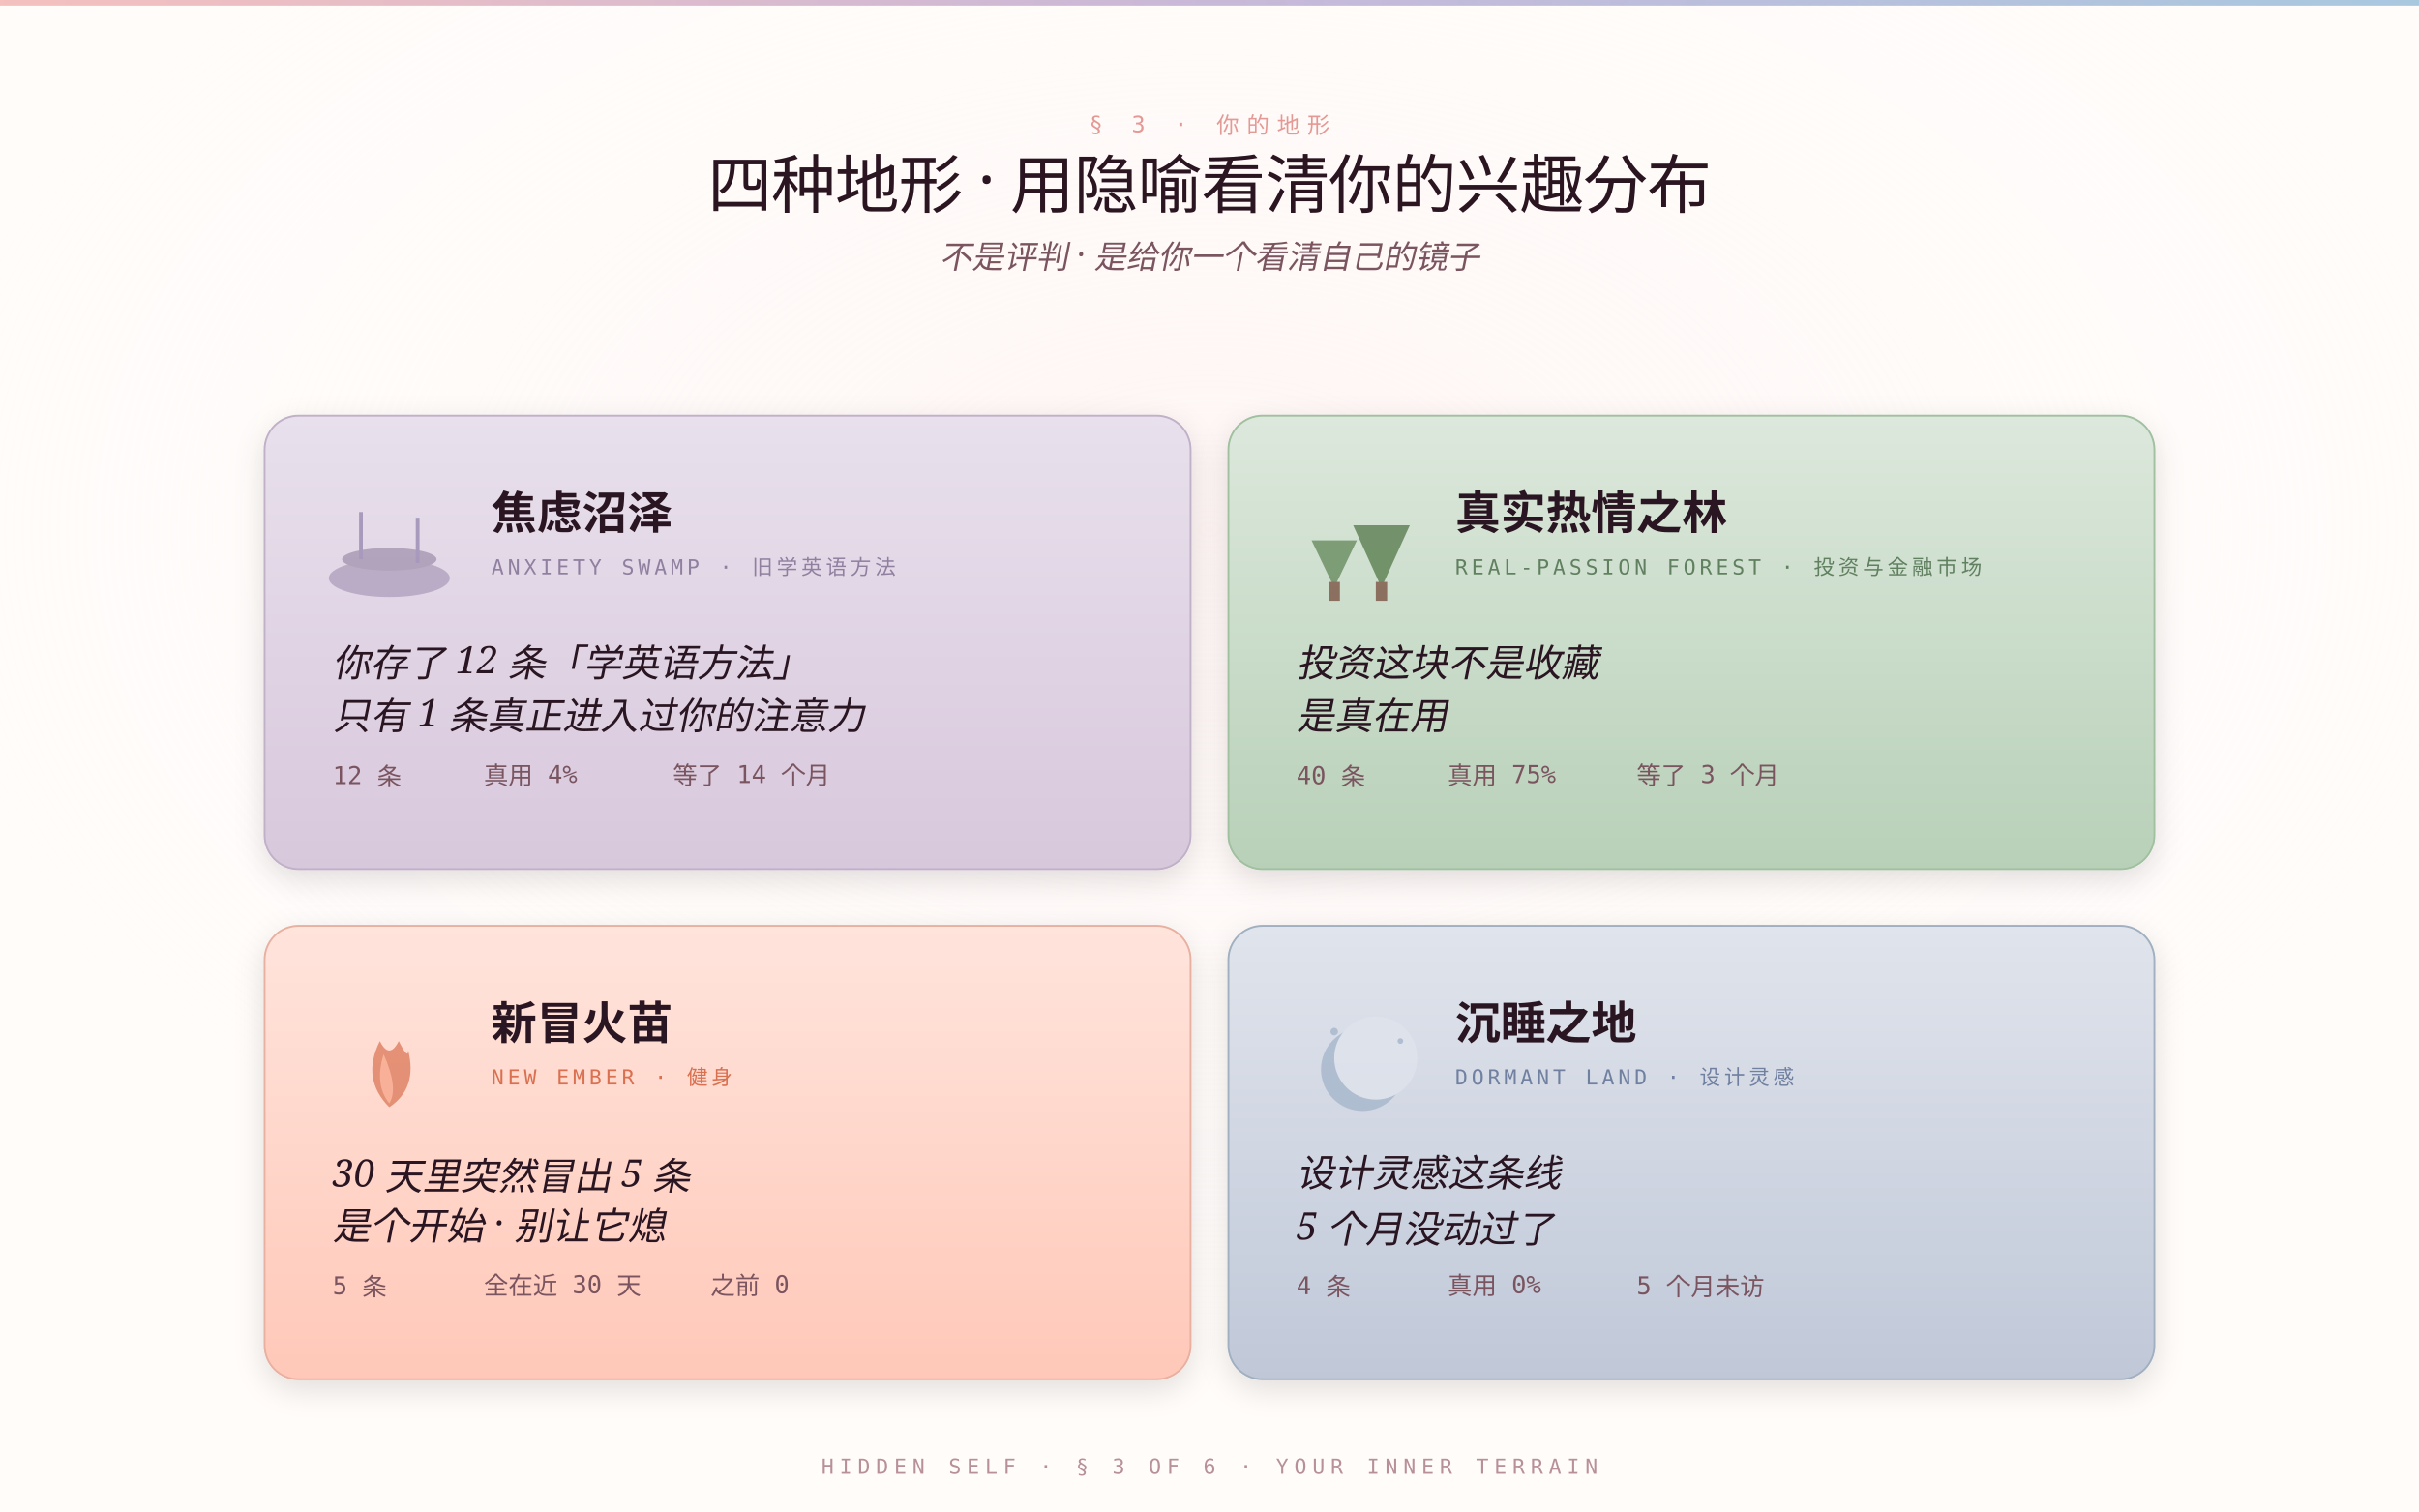
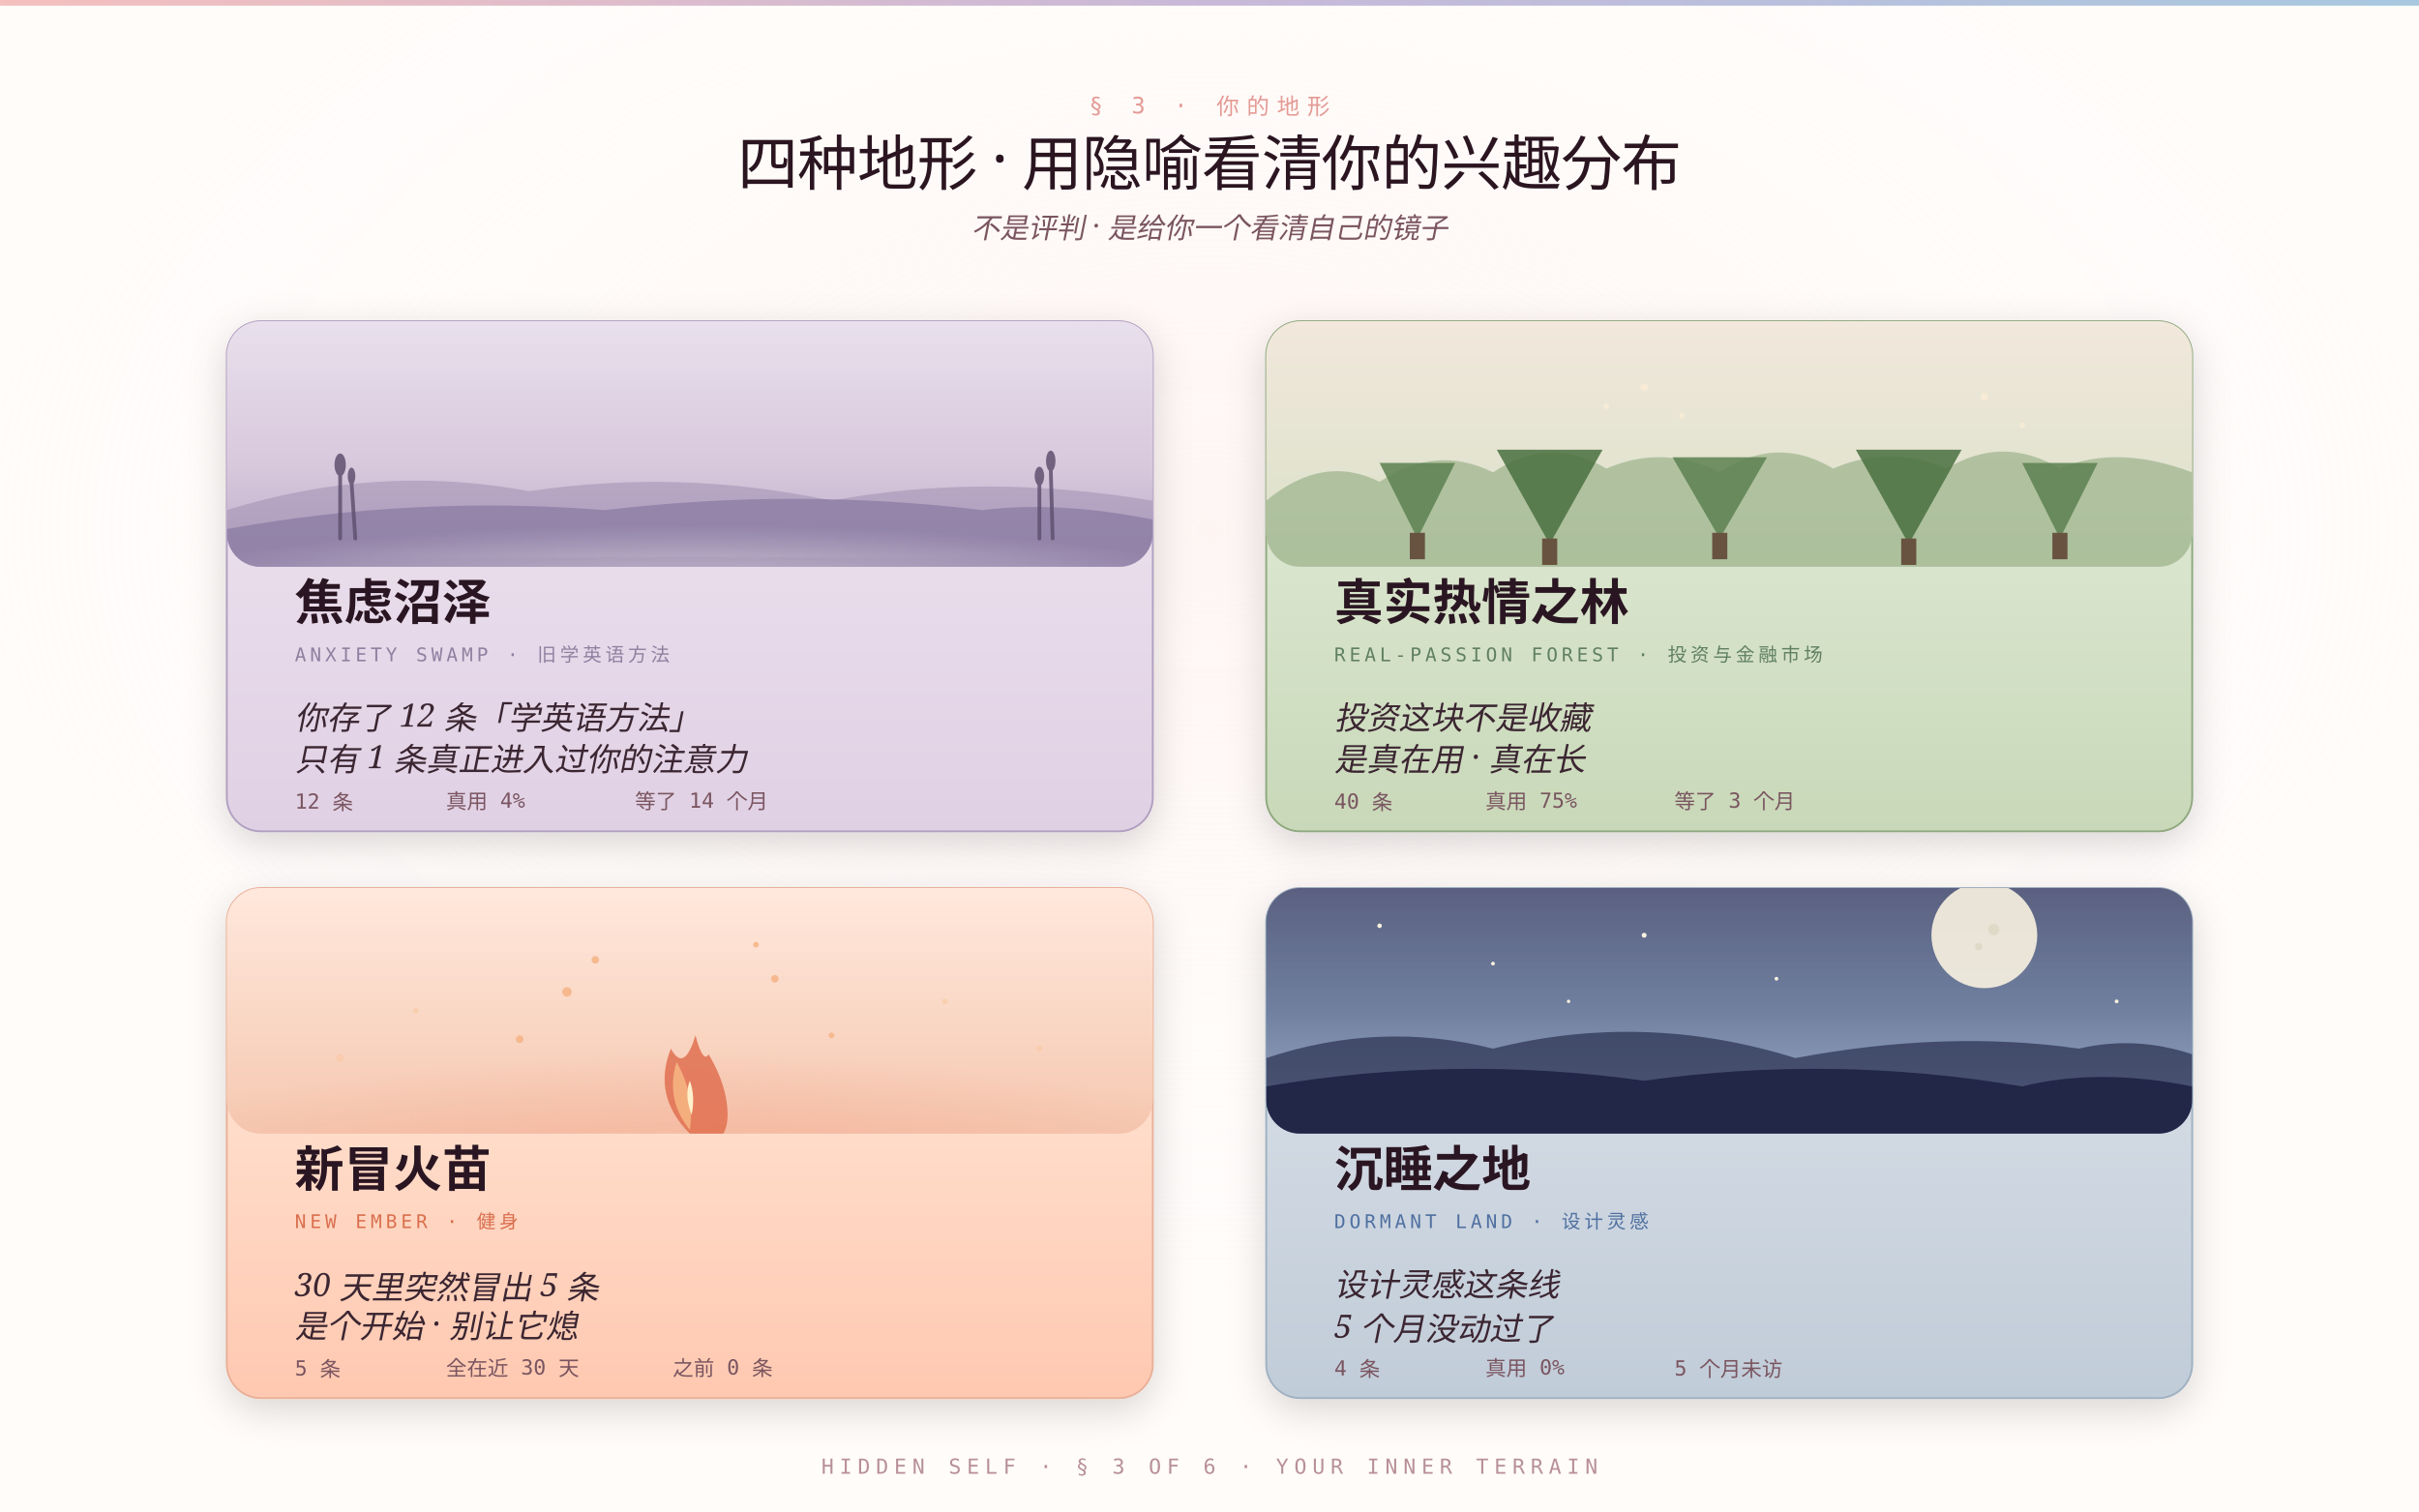
<svg xmlns="http://www.w3.org/2000/svg" viewBox="0 0 1280 800" width="1280" height="800">
  <defs>
    <linearGradient id="grad" x1="0" y1="0" x2="1" y2="0">
      <stop offset="0%" stop-color="#F5C0BE" />
      <stop offset="50%" stop-color="#C8B8D8" />
      <stop offset="100%" stop-color="#A8C8E0" />
    </linearGradient>
    <radialGradient id="bgGlow" cx="50%" cy="35%" r="55%">
      <stop offset="0%" stop-color="#FDF0EF" stop-opacity="0.6" />
      <stop offset="100%" stop-color="#FFFCFA" stop-opacity="0" />
    </radialGradient>
-     <linearGradient id="swampGrad" x1="0" y1="0" x2="0" y2="1">
+     <linearGradient id="swampSky" x1="0" y1="0" x2="0" y2="1">
      <stop offset="0%" stop-color="#E8E0EC" />
-       <stop offset="100%" stop-color="#D8C8DC" />
-     </linearGradient>
-     <linearGradient id="forestGrad" x1="0" y1="0" x2="0" y2="1">
-       <stop offset="0%" stop-color="#DCE8DC" />
-       <stop offset="100%" stop-color="#B8D0B8" />
-     </linearGradient>
-     <linearGradient id="emberGrad" x1="0" y1="0" x2="0" y2="1">
-       <stop offset="0%" stop-color="#FFE4DC" />
-       <stop offset="100%" stop-color="#FFC8B8" />
-     </linearGradient>
-     <linearGradient id="sleepGrad" x1="0" y1="0" x2="0" y2="1">
+       <stop offset="60%" stop-color="#D8C8DC" />
+       <stop offset="100%" stop-color="#B8A8C8" />
+     </linearGradient>
+     <radialGradient id="swampMist" cx="50%" cy="80%" r="50%">
+       <stop offset="0%" stop-color="#FFFFFF" stop-opacity="0.5" />
+       <stop offset="100%" stop-color="#FFFFFF" stop-opacity="0" />
+     </radialGradient>
+     <linearGradient id="swampBg" x1="0" y1="0" x2="0" y2="1">
+       <stop offset="0%" stop-color="#F0E8F2" />
+       <stop offset="100%" stop-color="#E0D0E4" />
+     </linearGradient>
+     <linearGradient id="forestSky" x1="0" y1="0" x2="0" y2="1">
+       <stop offset="0%" stop-color="#F2E8DC" />
+       <stop offset="100%" stop-color="#D8E0C8" />
+     </linearGradient>
+     <linearGradient id="forestBg" x1="0" y1="0" x2="0" y2="1">
+       <stop offset="0%" stop-color="#E8F0E0" />
+       <stop offset="100%" stop-color="#C8D8B8" />
+     </linearGradient>
+     <radialGradient id="emberGlow" cx="50%" cy="80%" r="60%">
+       <stop offset="0%" stop-color="#FFD0A8" stop-opacity="0.9" />
+       <stop offset="60%" stop-color="#F5B098" stop-opacity="0.5" />
+       <stop offset="100%" stop-color="#F5B098" stop-opacity="0" />
+     </radialGradient>
+     <linearGradient id="emberSky" x1="0" y1="0" x2="0" y2="1">
+       <stop offset="0%" stop-color="#FFE8DC" />
+       <stop offset="100%" stop-color="#F5C8B0" />
+     </linearGradient>
+     <linearGradient id="emberBg" x1="0" y1="0" x2="0" y2="1">
+       <stop offset="0%" stop-color="#FFEEE0" />
+       <stop offset="100%" stop-color="#FFC8B0" />
+     </linearGradient>
+     <linearGradient id="sleepSky" x1="0" y1="0" x2="0" y2="1">
+       <stop offset="0%" stop-color="#5A6080" />
+       <stop offset="50%" stop-color="#7080A0" />
+       <stop offset="100%" stop-color="#A0B0C8" />
+     </linearGradient>
+     <linearGradient id="sleepBg" x1="0" y1="0" x2="0" y2="1">
      <stop offset="0%" stop-color="#E0E4EC" />
-       <stop offset="100%" stop-color="#C0C8D8" />
+       <stop offset="100%" stop-color="#C0CCD8" />
    </linearGradient>
    <filter id="softShadow">
-       <feGaussianBlur in="SourceAlpha" stdDeviation="8" />
-       <feOffset dx="0" dy="5" />
+       <feGaussianBlur in="SourceAlpha" stdDeviation="10" />
+       <feOffset dx="0" dy="6" />
      <feComponentTransfer>
-         <feFuncA type="linear" slope="0.12" />
+         <feFuncA type="linear" slope="0.15" />
      </feComponentTransfer>
      <feMerge>
        <feMergeNode />
        <feMergeNode in="SourceGraphic" />
      </feMerge>
    </filter>
+     <clipPath id="artA">
+       <rect x="0" y="0" width="490" height="130" rx="18" />
+     </clipPath>
+     <clipPath id="artB">
+       <rect x="0" y="0" width="490" height="130" rx="18" />
+     </clipPath>
+     <clipPath id="artC">
+       <rect x="0" y="0" width="490" height="130" rx="18" />
+     </clipPath>
+     <clipPath id="artD">
+       <rect x="0" y="0" width="490" height="130" rx="18" />
+     </clipPath>
  </defs>
  <rect width="1280" height="800" fill="#FFFCFA" />
  <rect width="1280" height="800" fill="url(#bgGlow)" />
  <rect x="0" y="0" width="1280" height="3" fill="url(#grad)" />
-   <g transform="translate(640, 70)">
+   <g transform="translate(640, 60)">
    <text x="0" y="0" font-family="'DM Mono','SF Mono',monospace" font-size="12" letter-spacing="4" fill="#D9706A" opacity="0.7" text-anchor="middle">
      § 3 · 你的地形
    </text>
-     <text x="0" y="40" font-family="'DM Serif Display','Noto Serif SC',serif" font-size="34" fill="#2A1520" text-anchor="middle" letter-spacing="-0.3">
+     <text x="0" y="38" font-family="'DM Serif Display','Noto Serif SC',serif" font-size="32" fill="#2A1520" text-anchor="middle" letter-spacing="-0.3">
      四种地形 · 用隐喻看清你的兴趣分布
    </text>
-     <text x="0" y="72" font-family="'Source Serif 4','Noto Serif SC',serif" font-size="17" font-style="italic" fill="#7A5560" text-anchor="middle">
+     <text x="0" y="66" font-family="'Source Serif 4','Noto Serif SC',serif" font-size="15" font-style="italic" fill="#7A5560" text-anchor="middle">
      不是评判 · 是给你一个看清自己的镜子
    </text>
  </g>
-   <g transform="translate(140, 220)" filter="url(#softShadow)">
-     <rect x="0" y="0" width="490" height="240" rx="18" fill="url(#swampGrad)" stroke="#C0B0C8" stroke-width="1" />
-     <g transform="translate(36, 36)" opacity="0.6">
-       <ellipse cx="30" cy="50" rx="32" ry="10" fill="#A090B0" />
-       <ellipse cx="30" cy="40" rx="25" ry="6" fill="#9080A0" />
-       <line x1="15" y1="40" x2="15" y2="15" stroke="#8070A0" stroke-width="2" />
-       <line x1="45" y1="42" x2="45" y2="18" stroke="#8070A0" stroke-width="2" />
-     </g>
-     <text x="120" y="60" font-family="'DM Serif Display','Noto Serif SC',serif" font-size="24" font-weight="600" fill="#2A1520">
-       焦虑沼泽
-     </text>
-     <text x="120" y="84" font-family="'DM Mono',monospace" font-size="11" letter-spacing="2" fill="#9080A0">
-       ANXIETY SWAMP · 旧学英语方法
-     </text>
-     <text x="36" y="138" font-family="'DM Serif Display','Noto Serif SC',serif" font-size="20" fill="#2A1520" font-style="italic">
-       你存了 12 条「学英语方法」
-     </text>
-     <text x="36" y="166" font-family="'DM Serif Display','Noto Serif SC',serif" font-size="20" fill="#2A1520" font-style="italic">
-       只有 1 条真正进入过你的注意力
-     </text>
-     <g transform="translate(36, 195)">
-       <text x="0" y="0" font-family="'DM Mono',monospace" font-size="13" fill="#7A5560">12 条</text>
-       <text x="80" y="0" font-family="'DM Mono',monospace" font-size="13" fill="#7A5560">真用 4%</text>
-       <text x="180" y="0" font-family="'DM Mono',monospace" font-size="13" fill="#7A5560">等了 14 个月</text>
-     </g>
-   </g>
-   <g transform="translate(650, 220)" filter="url(#softShadow)">
-     <rect x="0" y="0" width="490" height="240" rx="18" fill="url(#forestGrad)" stroke="#A0C0A0" stroke-width="1" />
-     <g transform="translate(36, 36)" opacity="0.7">
-       <polygon points="20,55 8,30 32,30" fill="#5A8050" />
-       <rect x="17" y="52" width="6" height="10" fill="#704030" />
-       <polygon points="45,55 30,22 60,22" fill="#4A7040" />
-       <rect x="42" y="52" width="6" height="10" fill="#704030" />
-     </g>
-     <text x="120" y="60" font-family="'DM Serif Display','Noto Serif SC',serif" font-size="24" font-weight="600" fill="#2A1520">
-       真实热情之林
-     </text>
-     <text x="120" y="84" font-family="'DM Mono',monospace" font-size="11" letter-spacing="2" fill="#608060">
-       REAL-PASSION FOREST · 投资与金融市场
-     </text>
-     <text x="36" y="138" font-family="'DM Serif Display','Noto Serif SC',serif" font-size="20" fill="#2A1520" font-style="italic">
-       投资这块不是收藏
-     </text>
-     <text x="36" y="166" font-family="'DM Serif Display','Noto Serif SC',serif" font-size="20" fill="#2A1520" font-style="italic">
-       是真在用
-     </text>
-     <g transform="translate(36, 195)">
-       <text x="0" y="0" font-family="'DM Mono',monospace" font-size="13" fill="#7A5560">40 条</text>
-       <text x="80" y="0" font-family="'DM Mono',monospace" font-size="13" fill="#7A5560">真用 75%</text>
-       <text x="180" y="0" font-family="'DM Mono',monospace" font-size="13" fill="#7A5560">等了 3 个月</text>
-     </g>
-   </g>
-   <g transform="translate(140, 490)" filter="url(#softShadow)">
-     <rect x="0" y="0" width="490" height="240" rx="18" fill="url(#emberGrad)" stroke="#E8B0A0" stroke-width="1" />
-     <g transform="translate(36, 36)" opacity="0.7">
-       <path d="M30 60 Q15 45 25 25 Q30 35 35 25 Q40 35 40 30 Q45 50 30 60 Z" fill="#D97050" />
-       <path d="M30 58 Q22 48 27 32 Q35 50 30 58 Z" fill="#F5A080" />
-     </g>
-     <text x="120" y="60" font-family="'DM Serif Display','Noto Serif SC',serif" font-size="24" font-weight="600" fill="#2A1520">
-       新冒火苗
-     </text>
-     <text x="120" y="84" font-family="'DM Mono',monospace" font-size="11" letter-spacing="2" fill="#D97050">
-       NEW EMBER · 健身
-     </text>
-     <text x="36" y="138" font-family="'DM Serif Display','Noto Serif SC',serif" font-size="20" fill="#2A1520" font-style="italic">
-       30 天里突然冒出 5 条
-     </text>
-     <text x="36" y="166" font-family="'DM Serif Display','Noto Serif SC',serif" font-size="20" fill="#2A1520" font-style="italic">
-       是个开始 · 别让它熄
-     </text>
-     <g transform="translate(36, 195)">
-       <text x="0" y="0" font-family="'DM Mono',monospace" font-size="13" fill="#7A5560">5 条</text>
-       <text x="80" y="0" font-family="'DM Mono',monospace" font-size="13" fill="#7A5560">全在近 30 天</text>
-       <text x="200" y="0" font-family="'DM Mono',monospace" font-size="13" fill="#7A5560">之前 0</text>
-     </g>
-   </g>
-   <g transform="translate(650, 490)" filter="url(#softShadow)">
-     <rect x="0" y="0" width="490" height="240" rx="18" fill="url(#sleepGrad)" stroke="#A0B0C0" stroke-width="1" />
-     <g transform="translate(36, 36)" opacity="0.7">
-       <circle cx="35" cy="40" r="22" fill="#A0B0C8" />
-       <circle cx="42" cy="34" r="22" fill="#E0E4EC" />
-       <circle cx="20" cy="20" r="2" fill="#A0B0C8" />
-       <circle cx="55" cy="25" r="1.5" fill="#A0B0C8" />
-     </g>
-     <text x="120" y="60" font-family="'DM Serif Display','Noto Serif SC',serif" font-size="24" font-weight="600" fill="#2A1520">
-       沉睡之地
-     </text>
-     <text x="120" y="84" font-family="'DM Mono',monospace" font-size="11" letter-spacing="2" fill="#7080A0">
-       DORMANT LAND · 设计灵感
-     </text>
-     <text x="36" y="138" font-family="'DM Serif Display','Noto Serif SC',serif" font-size="20" fill="#2A1520" font-style="italic">
-       设计灵感这条线
-     </text>
-     <text x="36" y="166" font-family="'DM Serif Display','Noto Serif SC',serif" font-size="20" fill="#2A1520" font-style="italic">
-       5 个月没动过了
-     </text>
-     <g transform="translate(36, 195)">
-       <text x="0" y="0" font-family="'DM Mono',monospace" font-size="13" fill="#7A5560">4 条</text>
-       <text x="80" y="0" font-family="'DM Mono',monospace" font-size="13" fill="#7A5560">真用 0%</text>
-       <text x="180" y="0" font-family="'DM Mono',monospace" font-size="13" fill="#7A5560">5 个月未访</text>
+   <g transform="translate(120, 170)" filter="url(#softShadow)">
+     <rect x="0" y="0" width="490" height="270" rx="18" fill="url(#swampBg)" stroke="#B0A0C0" stroke-width="1" />
+     <g clip-path="url(#artA)">
+       <rect x="0" y="0" width="490" height="130" fill="url(#swampSky)" />
+       <path d="M 0 100 Q 80 75 160 90 Q 240 78 320 95 Q 400 80 490 95 L 490 130 L 0 130 Z" fill="#A090B0" opacity="0.55" />
+       <path d="M 0 110 Q 100 92 200 100 Q 300 88 400 100 Q 440 95 490 105 L 490 130 L 0 130 Z" fill="#8878A0" opacity="0.7" />
+       <ellipse cx="245" cy="120" rx="280" ry="30" fill="url(#swampMist)" />
+       <g stroke="#605070" stroke-width="2" stroke-linecap="round" opacity="0.85" fill="none">
+         <line x1="60" y1="115" x2="60" y2="80" />
+         <line x1="68" y1="115" x2="66" y2="85" />
+         <ellipse cx="60" cy="76" rx="3" ry="6" fill="#605070" stroke="none" />
+         <ellipse cx="66" cy="82" rx="2" ry="4.5" fill="#605070" stroke="none" />
+         <line x1="430" y1="115" x2="430" y2="85" />
+         <line x1="437" y1="115" x2="436" y2="78" />
+         <ellipse cx="430" cy="82" rx="2.5" ry="5" fill="#605070" stroke="none" />
+         <ellipse cx="436" cy="74" rx="2.5" ry="5.5" fill="#605070" stroke="none" />
+       </g>
+       <ellipse cx="240" cy="128" rx="200" ry="3" fill="#A090B0" opacity="0.3" />
+     </g>
+     <g transform="translate(36, 158)">
+       <text x="0" y="0" font-family="'DM Serif Display','Noto Serif SC',serif" font-size="26" font-weight="600" fill="#2A1520">焦虑沼泽</text>
+       <text x="0" y="22" font-family="'DM Mono',monospace" font-size="10" letter-spacing="2" fill="#9080A0">ANXIETY SWAMP · 旧学英语方法</text>
+       <text x="0" y="58" font-family="'DM Serif Display','Noto Serif SC',serif" font-size="17" fill="#3A2530" font-style="italic">
+         你存了 12 条「学英语方法」
+       </text>
+       <text x="0" y="80" font-family="'DM Serif Display','Noto Serif SC',serif" font-size="17" fill="#3A2530" font-style="italic">
+         只有 1 条真正进入过你的注意力
+       </text>
+       <g transform="translate(0, 100)">
+         <text x="0" y="0" font-family="'DM Mono',monospace" font-size="11" fill="#7A5560">12 条</text>
+         <text x="80" y="0" font-family="'DM Mono',monospace" font-size="11" fill="#7A5560">真用 4%</text>
+         <text x="180" y="0" font-family="'DM Mono',monospace" font-size="11" fill="#7A5560">等了 14 个月</text>
+       </g>
+     </g>
+   </g>
+   <g transform="translate(670, 170)" filter="url(#softShadow)">
+     <rect x="0" y="0" width="490" height="270" rx="18" fill="url(#forestBg)" stroke="#90A880" stroke-width="1" />
+     <g clip-path="url(#artB)">
+       <rect x="0" y="0" width="490" height="130" fill="url(#forestSky)" />
+       <path d="M 0 95 Q 30 70 60 85 Q 90 65 120 80 Q 150 60 180 78 Q 210 65 240 80 Q 270 60 300 78 Q 330 65 360 78 Q 390 60 420 78 Q 450 65 490 80 L 490 130 L 0 130 Z" fill="#80A070" opacity="0.5" />
+       <g opacity="0.85">
+         <polygon points="80,115 60,75 100,75" fill="#5A8050" />
+         <rect x="76" y="112" width="8" height="14" fill="#5A4030" />
+         <polygon points="150,118 122,68 178,68" fill="#4A7040" />
+         <rect x="146" y="115" width="8" height="14" fill="#5A4030" />
+         <polygon points="240,115 215,72 265,72" fill="#5A8050" />
+         <rect x="236" y="112" width="8" height="14" fill="#5A4030" />
+         <polygon points="340,118 312,68 368,68" fill="#4A7040" />
+         <rect x="336" y="115" width="8" height="14" fill="#5A4030" />
+         <polygon points="420,115 400,75 440,75" fill="#5A8050" />
+         <rect x="416" y="112" width="8" height="14" fill="#5A4030" />
+       </g>
+       <g fill="#FFEFD5" opacity="0.6">
+         <circle cx="200" cy="35" r="2" />
+         <circle cx="220" cy="50" r="1.5" />
+         <circle cx="180" cy="45" r="1.5" />
+         <circle cx="380" cy="40" r="2" />
+         <circle cx="400" cy="55" r="1.5" />
+       </g>
+     </g>
+     <g transform="translate(36, 158)">
+       <text x="0" y="0" font-family="'DM Serif Display','Noto Serif SC',serif" font-size="26" font-weight="600" fill="#2A1520">真实热情之林</text>
+       <text x="0" y="22" font-family="'DM Mono',monospace" font-size="10" letter-spacing="2" fill="#608060">REAL-PASSION FOREST · 投资与金融市场</text>
+       <text x="0" y="58" font-family="'DM Serif Display','Noto Serif SC',serif" font-size="17" fill="#3A2530" font-style="italic">
+         投资这块不是收藏
+       </text>
+       <text x="0" y="80" font-family="'DM Serif Display','Noto Serif SC',serif" font-size="17" fill="#3A2530" font-style="italic">
+         是真在用 · 真在长
+       </text>
+       <g transform="translate(0, 100)">
+         <text x="0" y="0" font-family="'DM Mono',monospace" font-size="11" fill="#7A5560">40 条</text>
+         <text x="80" y="0" font-family="'DM Mono',monospace" font-size="11" fill="#7A5560">真用 75%</text>
+         <text x="180" y="0" font-family="'DM Mono',monospace" font-size="11" fill="#7A5560">等了 3 个月</text>
+       </g>
+     </g>
+   </g>
+   <g transform="translate(120, 470)" filter="url(#softShadow)">
+     <rect x="0" y="0" width="490" height="270" rx="18" fill="url(#emberBg)" stroke="#E8B098" stroke-width="1" />
+     <g clip-path="url(#artC)">
+       <rect x="0" y="0" width="490" height="130" fill="url(#emberSky)" />
+       <ellipse cx="245" cy="135" rx="300" ry="80" fill="url(#emberGlow)" />
+       <g transform="translate(220, 60)">
+         <path d="M 25 70 Q 5 50 15 25 Q 22 38 28 18 Q 32 33 35 28 Q 45 45 45 60 Q 45 78 25 78 Z" fill="#E07050" opacity="0.85" />
+         <path d="M 25 68 Q 12 52 18 32 Q 28 50 25 68 Z" fill="#F5B080" opacity="0.95" />
+         <path d="M 26 60 Q 22 50 25 42 Q 28 50 26 60 Z" fill="#FFF0CC" />
+       </g>
+       <g fill="#F5B080" opacity="0.8">
+         <circle cx="180" cy="55" r="2.5" />
+         <circle cx="195" cy="38" r="2" />
+         <circle cx="290" cy="48" r="2" />
+         <circle cx="280" cy="30" r="1.5" />
+         <circle cx="155" cy="80" r="2" />
+         <circle cx="320" cy="78" r="1.5" />
+       </g>
+       <g fill="#F8C8A0" opacity="0.6">
+         <circle cx="100" cy="65" r="1.5" />
+         <circle cx="380" cy="60" r="1.5" />
+         <circle cx="60" cy="90" r="2" />
+         <circle cx="430" cy="85" r="1.5" />
+       </g>
+     </g>
+     <g transform="translate(36, 158)">
+       <text x="0" y="0" font-family="'DM Serif Display','Noto Serif SC',serif" font-size="26" font-weight="600" fill="#2A1520">新冒火苗</text>
+       <text x="0" y="22" font-family="'DM Mono',monospace" font-size="10" letter-spacing="2" fill="#D97050">NEW EMBER · 健身</text>
+       <text x="0" y="58" font-family="'DM Serif Display','Noto Serif SC',serif" font-size="17" fill="#3A2530" font-style="italic">
+         30 天里突然冒出 5 条
+       </text>
+       <text x="0" y="80" font-family="'DM Serif Display','Noto Serif SC',serif" font-size="17" fill="#3A2530" font-style="italic">
+         是个开始 · 别让它熄
+       </text>
+       <g transform="translate(0, 100)">
+         <text x="0" y="0" font-family="'DM Mono',monospace" font-size="11" fill="#7A5560">5 条</text>
+         <text x="80" y="0" font-family="'DM Mono',monospace" font-size="11" fill="#7A5560">全在近 30 天</text>
+         <text x="200" y="0" font-family="'DM Mono',monospace" font-size="11" fill="#7A5560">之前 0 条</text>
+       </g>
+     </g>
+   </g>
+   <g transform="translate(670, 470)" filter="url(#softShadow)">
+     <rect x="0" y="0" width="490" height="270" rx="18" fill="url(#sleepBg)" stroke="#A0B0C0" stroke-width="1" />
+     <g clip-path="url(#artD)">
+       <rect x="0" y="0" width="490" height="130" fill="url(#sleepSky)" />
+       <g transform="translate(380, 25)">
+         <circle cx="0" cy="0" r="28" fill="#F8F2E0" opacity="0.9" />
+         <circle cx="-6" cy="-4" r="28" fill="#5A6080" opacity="0" />
+         <circle cx="5" cy="-3" r="3" fill="#D0C8B0" opacity="0.4" />
+         <circle cx="-3" cy="6" r="2" fill="#D0C8B0" opacity="0.4" />
+       </g>
+       <g fill="#F8F2E0">
+         <circle cx="60" cy="20" r="1.2" />
+         <circle cx="120" cy="40" r="1" />
+         <circle cx="200" cy="25" r="1.3" />
+         <circle cx="270" cy="48" r="1" />
+         <circle cx="450" cy="60" r="1" />
+         <circle cx="160" cy="60" r="0.9" />
+       </g>
+       <path d="M 0 90 Q 60 70 120 85 Q 200 65 280 90 Q 360 75 430 85 Q 460 78 490 88 L 490 130 L 0 130 Z" fill="#2A3050" opacity="0.7" />
+       <path d="M 0 105 Q 100 88 200 102 Q 300 88 400 105 Q 440 95 490 105 L 490 130 L 0 130 Z" fill="#1A2040" opacity="0.85" />
+     </g>
+     <g transform="translate(36, 158)">
+       <text x="0" y="0" font-family="'DM Serif Display','Noto Serif SC',serif" font-size="26" font-weight="600" fill="#2A1520">沉睡之地</text>
+       <text x="0" y="22" font-family="'DM Mono',monospace" font-size="10" letter-spacing="2" fill="#5070A0">DORMANT LAND · 设计灵感</text>
+       <text x="0" y="58" font-family="'DM Serif Display','Noto Serif SC',serif" font-size="17" fill="#3A2530" font-style="italic">
+         设计灵感这条线
+       </text>
+       <text x="0" y="80" font-family="'DM Serif Display','Noto Serif SC',serif" font-size="17" fill="#3A2530" font-style="italic">
+         5 个月没动过了
+       </text>
+       <g transform="translate(0, 100)">
+         <text x="0" y="0" font-family="'DM Mono',monospace" font-size="11" fill="#7A5560">4 条</text>
+         <text x="80" y="0" font-family="'DM Mono',monospace" font-size="11" fill="#7A5560">真用 0%</text>
+         <text x="180" y="0" font-family="'DM Mono',monospace" font-size="11" fill="#7A5560">5 个月未访</text>
+       </g>
    </g>
  </g>
  <text x="640" y="780" font-family="'DM Mono',monospace" font-size="11" letter-spacing="3" fill="#B89098" text-anchor="middle">
    HIDDEN SELF · § 3 OF 6 · YOUR INNER TERRAIN
  </text>
</svg>
